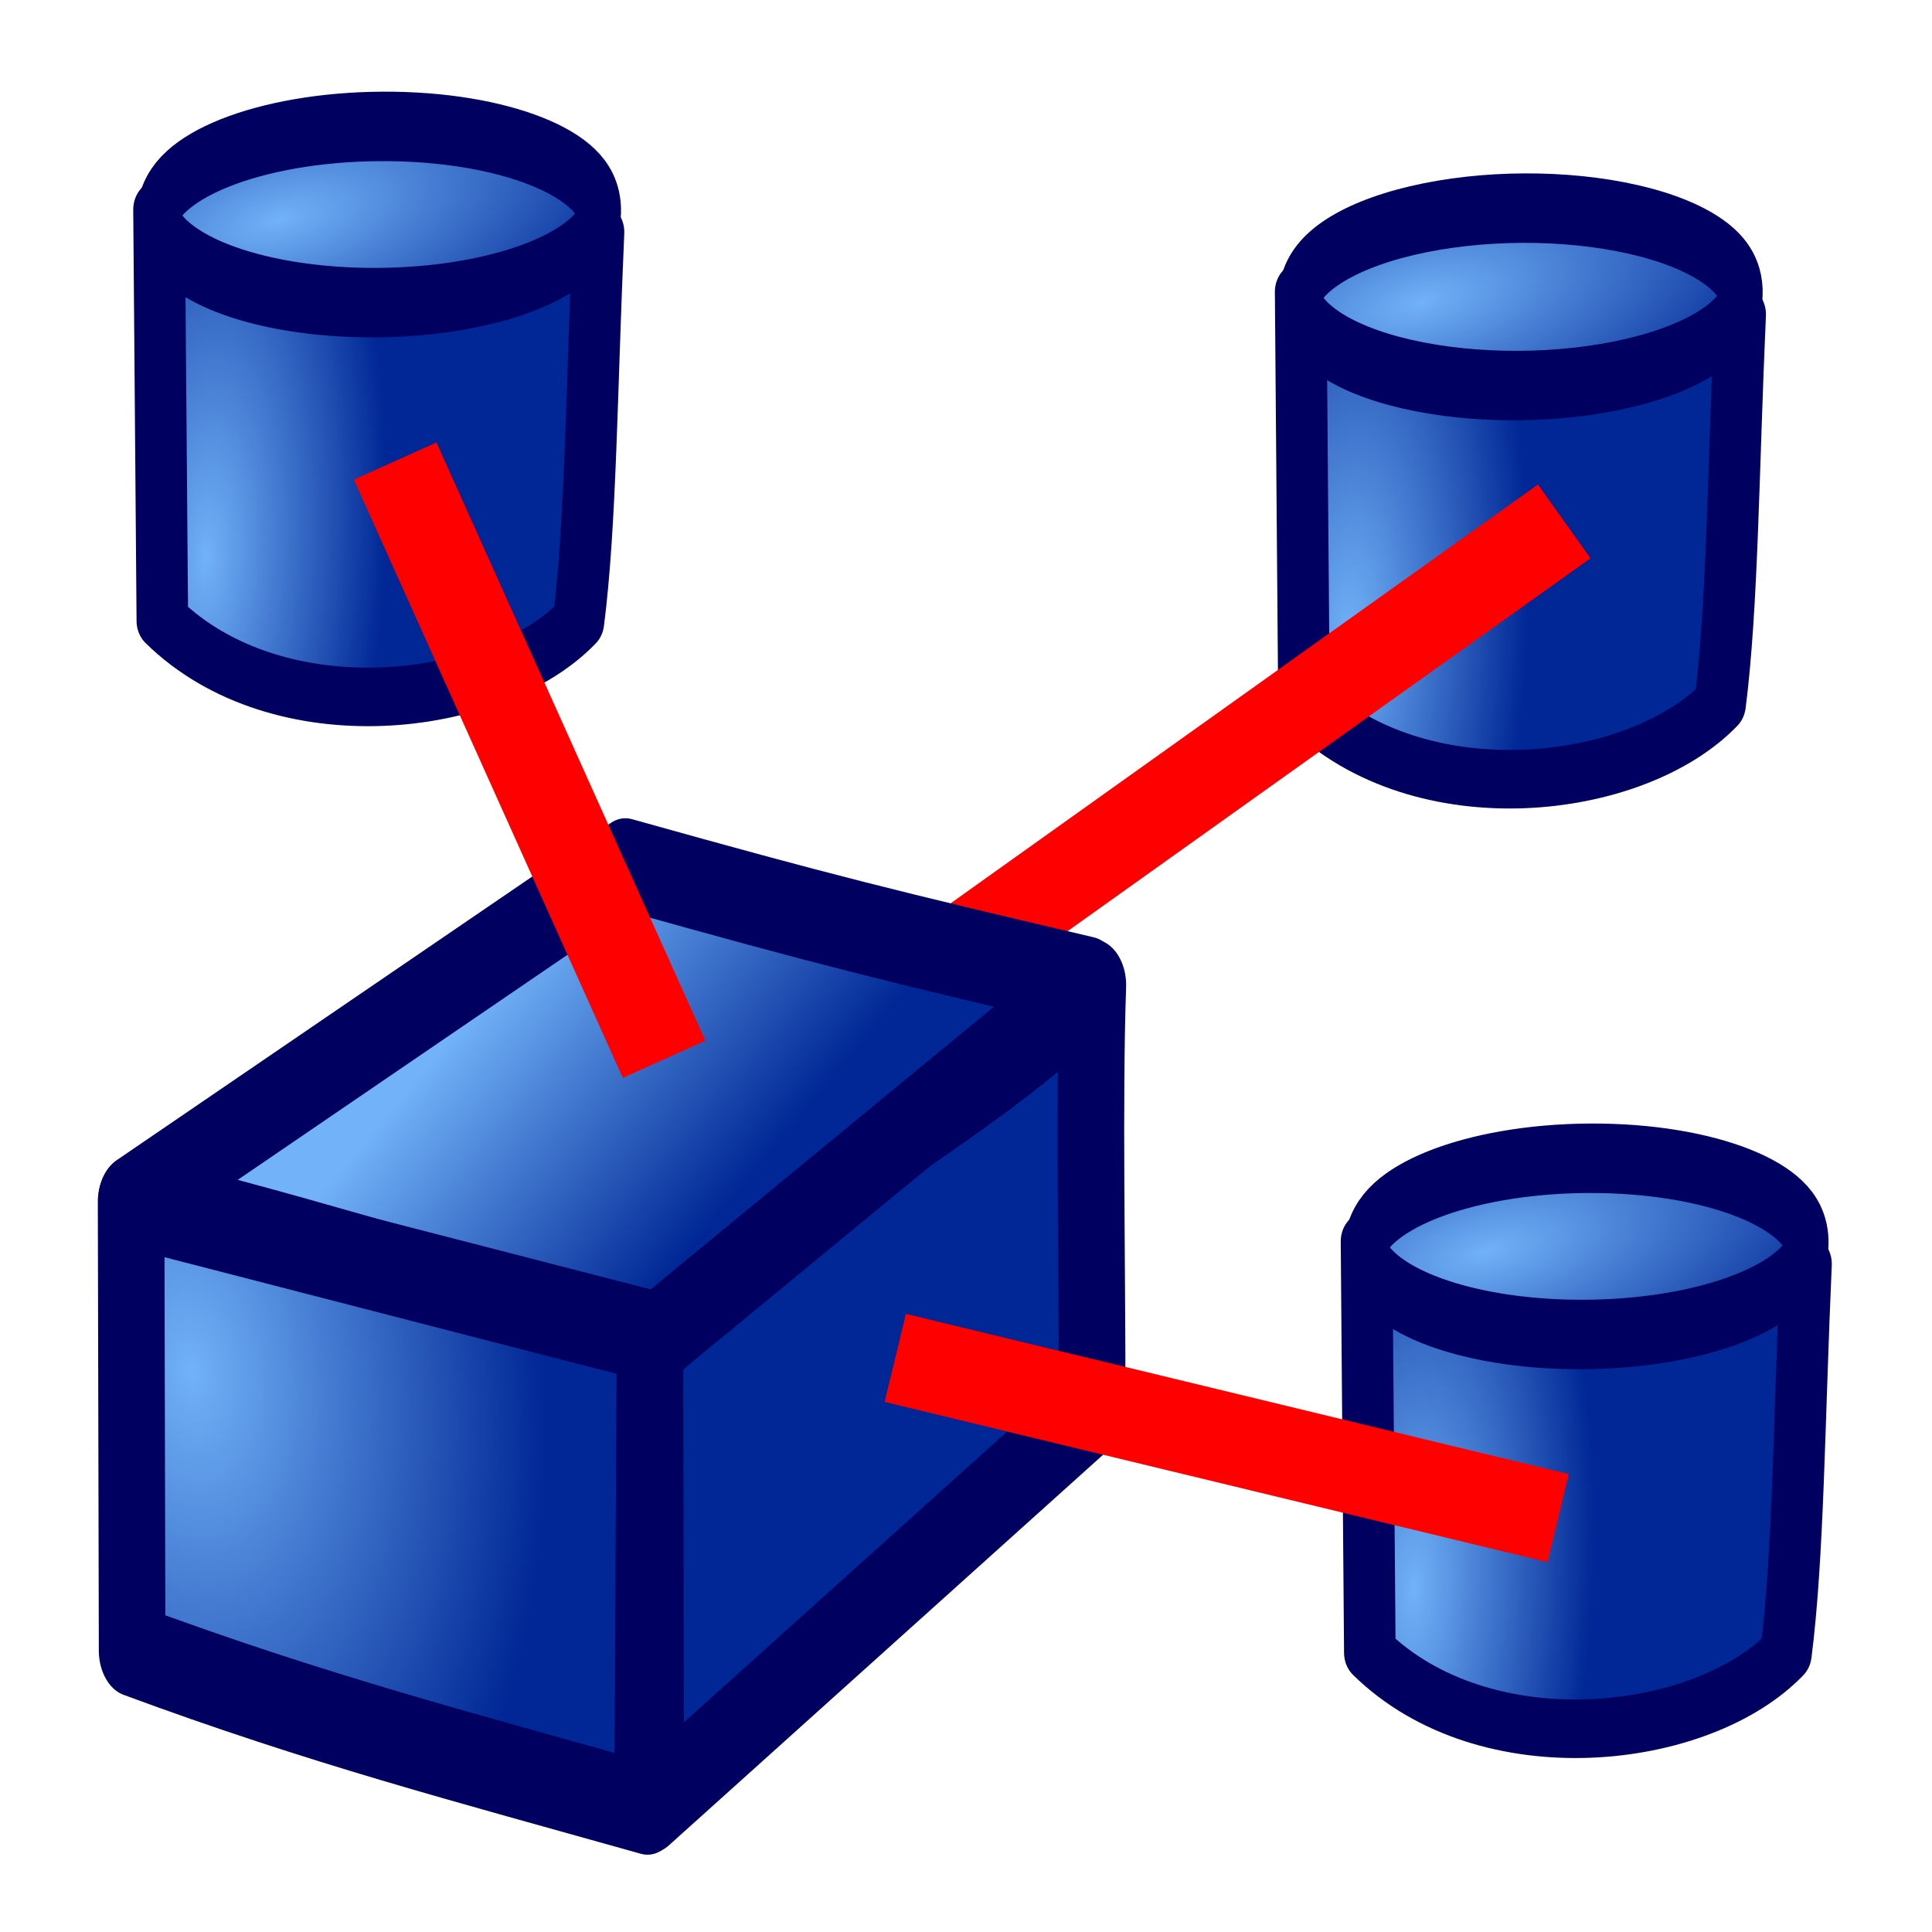
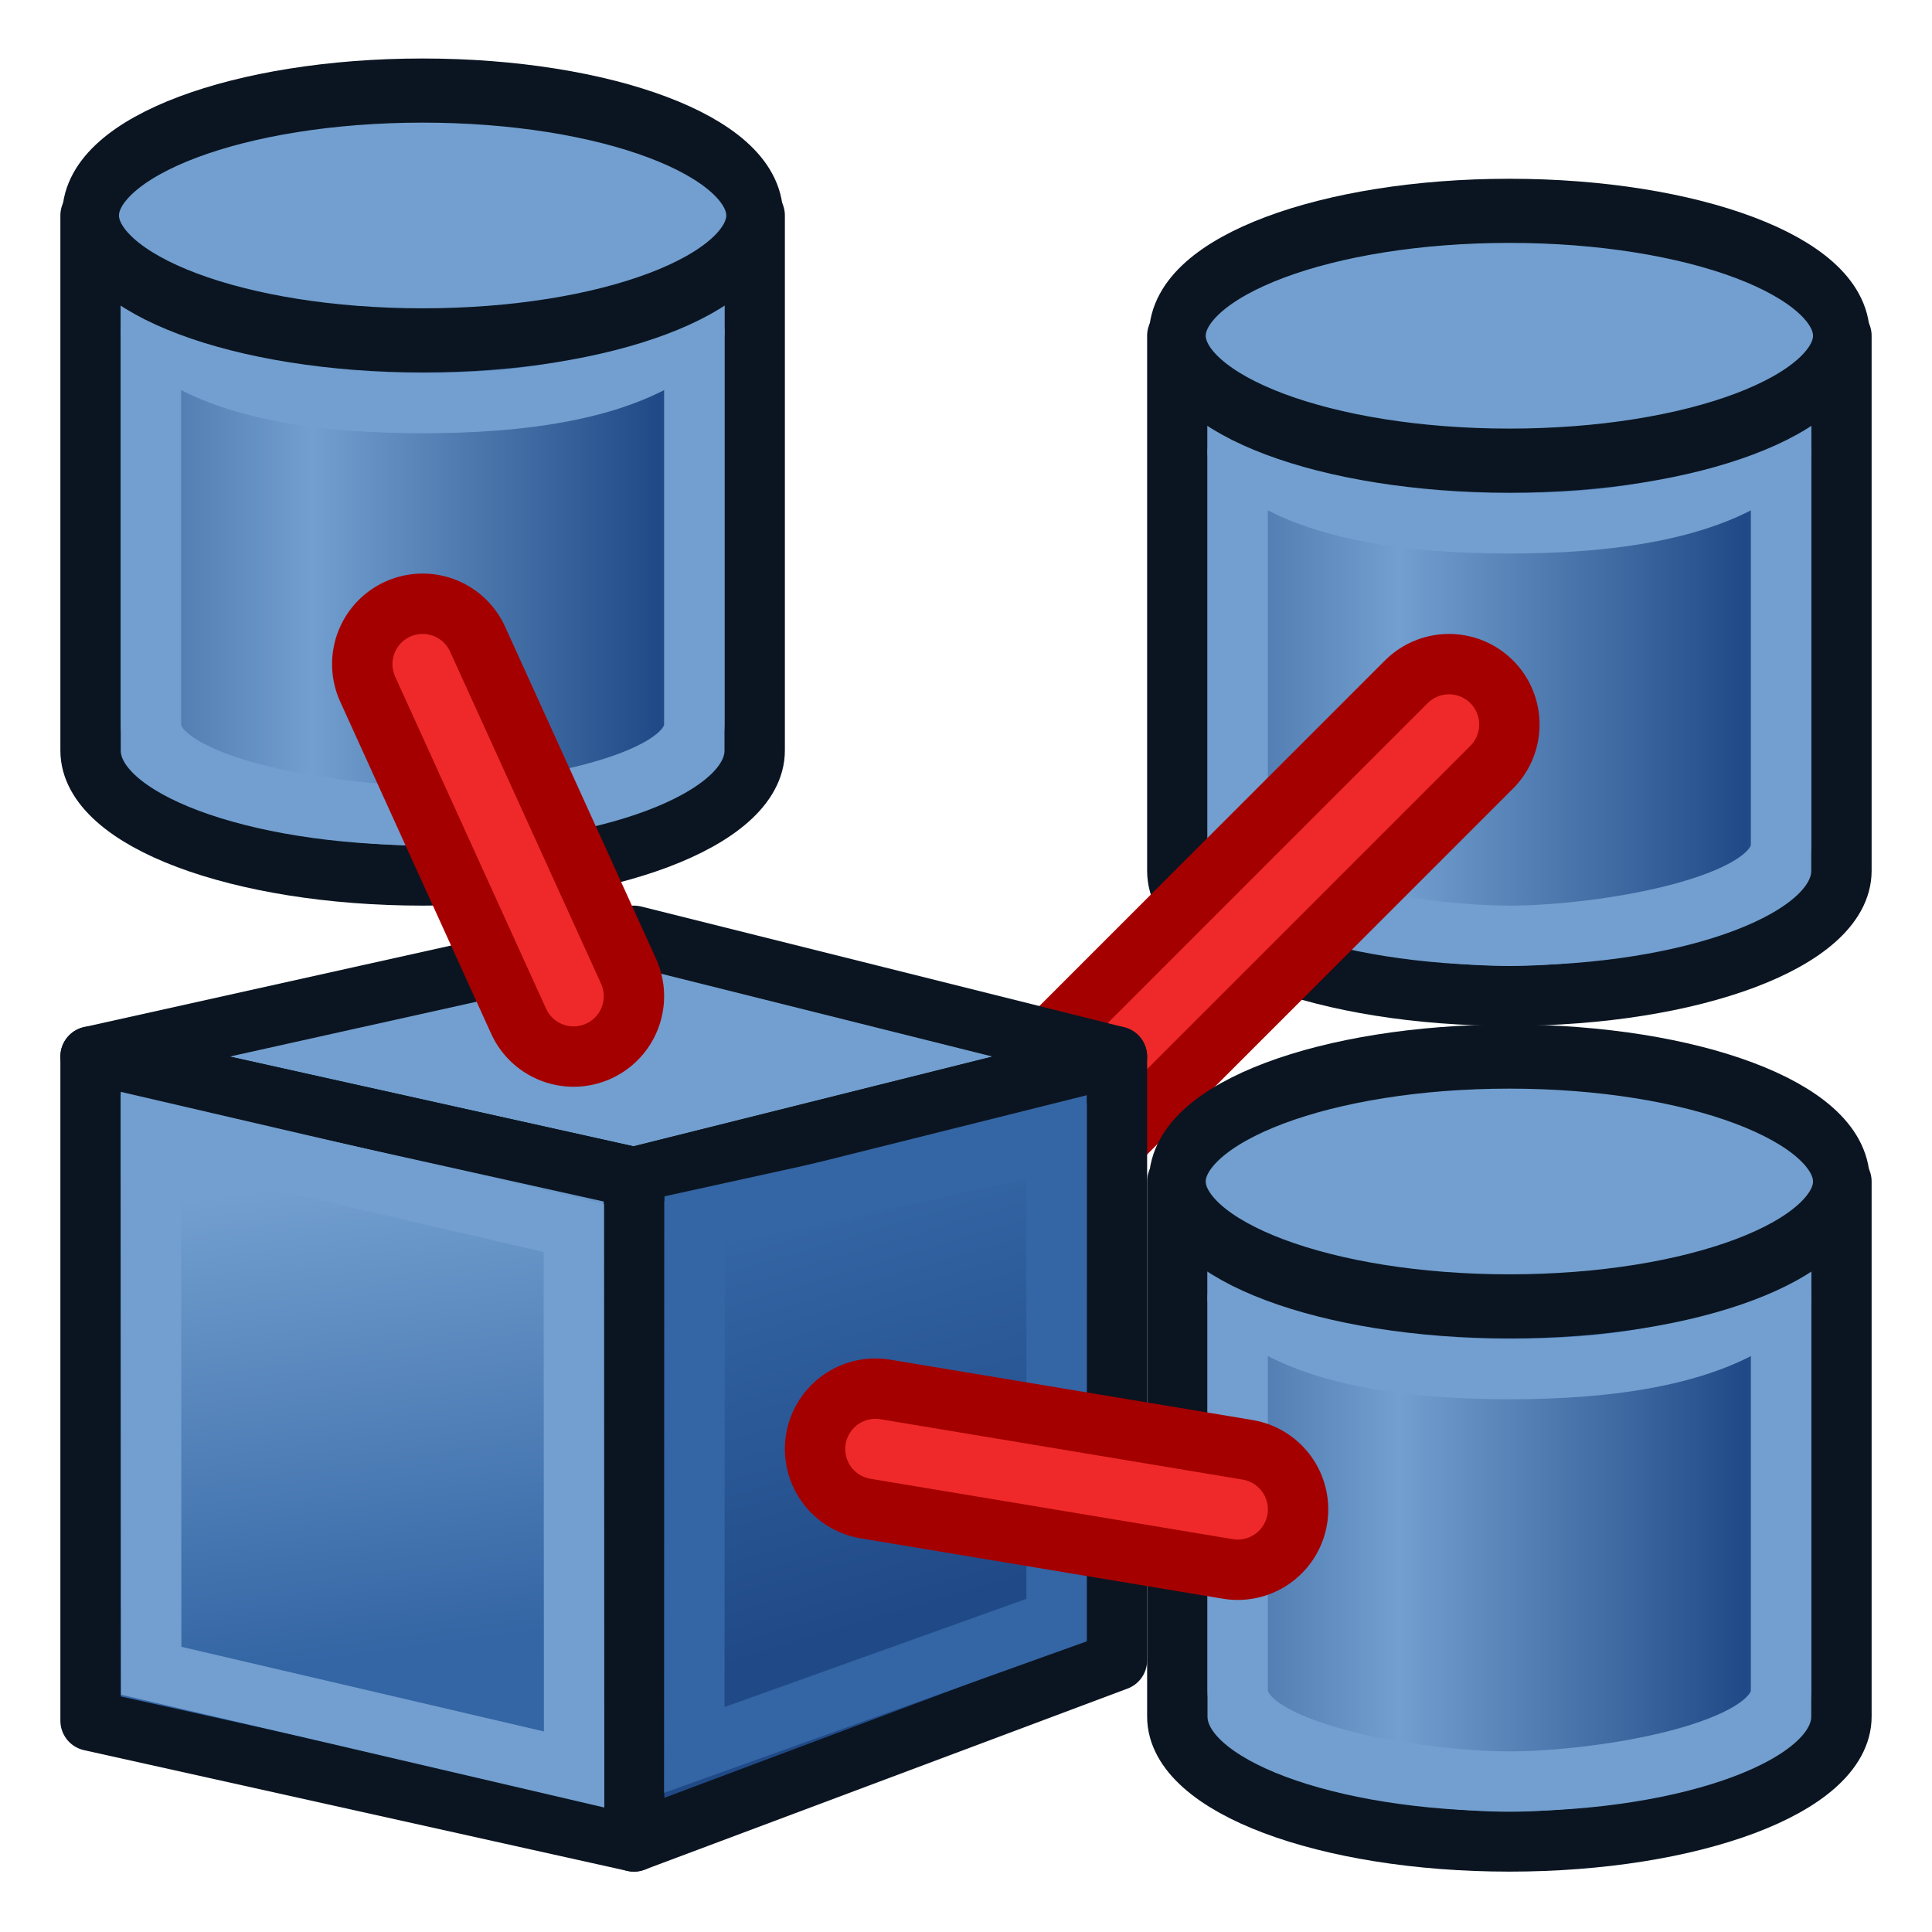
<svg xmlns="http://www.w3.org/2000/svg" xmlns:xlink="http://www.w3.org/1999/xlink" width="64px" height="64px" id="svg2980" version="1.1">
  <defs id="defs2982">
    <linearGradient id="linearGradient3864">
      <stop id="stop3866" offset="0" style="stop-color:#71b2f8;stop-opacity:1;" />
      <stop id="stop3868" offset="1" style="stop-color:#002795;stop-opacity:1;" />
    </linearGradient>
    <radialGradient xlink:href="#linearGradient3864" id="radialGradient3850" gradientUnits="userSpaceOnUse" gradientTransform="matrix(0.6028459,1.047164,-1.979402,1.13953,127.9588,-74.45691)" cx="51.329" cy="31.074" fx="51.329" fy="31.074" r="19.571" />
    <radialGradient xlink:href="#linearGradient3377-6" id="radialGradient3699" gradientUnits="userSpaceOnUse" cx="76.383" cy="94.37" fx="76.383" fy="94.37" r="19.467" gradientTransform="matrix(0.9818943,0.1894295,-0.4109427,2.130092,40.16345,-121.1156)" />
    <linearGradient id="linearGradient3377">
      <stop id="stop3379" offset="0" style="stop-color:#faff2b;stop-opacity:1;" />
      <stop id="stop3381" offset="1" style="stop-color:#ffaa00;stop-opacity:1;" />
    </linearGradient>
    <radialGradient xlink:href="#linearGradient3377" id="radialGradient3701" gradientUnits="userSpaceOnUse" cx="84.883" cy="77.043" fx="84.883" fy="77.043" r="19.467" gradientTransform="matrix(2.849242,1.258512,-0.4040415,0.9147407,-125.8413,-100.258)" />
    <linearGradient id="linearGradient3007">
      <stop id="stop3009" offset="0" style="stop-color:#faff2b;stop-opacity:1;" />
      <stop id="stop3011" offset="1" style="stop-color:#ffaa00;stop-opacity:1;" />
    </linearGradient>
    <radialGradient r="19.467" fy="77.043" fx="84.883" cy="77.043" cx="84.883" gradientTransform="matrix(2.849242,1.258512,-0.4040415,0.9147407,-125.8413,-100.258)" gradientUnits="userSpaceOnUse" id="radialGradient3017" xlink:href="#linearGradient3377-6" />
    <radialGradient xlink:href="#linearGradient3377-6" id="radialGradient3699-2" gradientUnits="userSpaceOnUse" cx="76.383" cy="94.37" fx="76.383" fy="94.37" r="19.467" gradientTransform="matrix(0.9818943,0.1894295,-0.4109427,2.130092,40.16345,-121.1156)" />
    <linearGradient id="linearGradient3377-6">
      <stop id="stop3379-2" offset="0" style="stop-color:#00afff;stop-opacity:1;" />
      <stop id="stop3381-4" offset="1" style="stop-color:#0034ff;stop-opacity:1;" />
    </linearGradient>
    <radialGradient r="19.467" fy="77.043" fx="84.883" cy="77.043" cx="84.883" gradientTransform="matrix(2.849242,1.258512,-0.4040415,0.9147407,-125.8413,-100.258)" gradientUnits="userSpaceOnUse" id="radialGradient3017-8" xlink:href="#linearGradient3377-6" />
    <linearGradient id="linearGradient3835">
      <stop id="stop3837" offset="0" style="stop-color:#faff2b;stop-opacity:1;" />
      <stop id="stop3839" offset="1" style="stop-color:#ffaa00;stop-opacity:1;" />
    </linearGradient>
    <radialGradient r="19.467" fy="77.043" fx="84.883" cy="77.043" cx="84.883" gradientTransform="matrix(2.849242,1.258512,-0.4040415,0.9147407,-125.8413,-100.258)" gradientUnits="userSpaceOnUse" id="radialGradient3844" xlink:href="#linearGradient3377-6" />
    <radialGradient xlink:href="#linearGradient3377-6" id="radialGradient3699-7" gradientUnits="userSpaceOnUse" cx="76.383" cy="94.37" fx="76.383" fy="94.37" r="19.467" gradientTransform="matrix(0.9818943,0.1894295,-0.4109427,2.130092,40.16345,-121.1156)" />
    <linearGradient id="linearGradient3377-2">
      <stop id="stop3379-7" offset="0" style="stop-color:#faff2b;stop-opacity:1;" />
      <stop id="stop3381-8" offset="1" style="stop-color:#ffaa00;stop-opacity:1;" />
    </linearGradient>
    <radialGradient r="19.467" fy="77.043" fx="84.883" cy="77.043" cx="84.883" gradientTransform="matrix(2.849242,1.258512,-0.4040415,0.9147407,-125.8413,-100.258)" gradientUnits="userSpaceOnUse" id="radialGradient3017-6" xlink:href="#linearGradient3377-2" />
    <linearGradient id="linearGradient3835-1">
      <stop id="stop3837-0" offset="0" style="stop-color:#faff2b;stop-opacity:1;" />
      <stop id="stop3839-9" offset="1" style="stop-color:#ffaa00;stop-opacity:1;" />
    </linearGradient>
    <radialGradient r="19.467" fy="77.043" fx="84.883" cy="77.043" cx="84.883" gradientTransform="matrix(2.849242,1.258512,-0.4040415,0.9147407,-125.8413,-100.258)" gradientUnits="userSpaceOnUse" id="radialGradient3844-7" xlink:href="#linearGradient3377-6" />
    <radialGradient xlink:href="#linearGradient4032" id="radialGradient4112" gradientUnits="userSpaceOnUse" gradientTransform="matrix(-0.1915761,0.4662146,-1.136416,-0.419043,156.5648,24.07671)" cx="86.837" cy="90.601" fx="86.837" fy="90.601" r="19.467" />
    <linearGradient id="linearGradient4032">
      <stop style="stop-color:#71b2f8;stop-opacity:1;" offset="0" id="stop4034" />
      <stop style="stop-color:#002795;stop-opacity:1;" offset="1" id="stop4036" />
    </linearGradient>
    <radialGradient xlink:href="#linearGradient4032" id="radialGradient4114" gradientUnits="userSpaceOnUse" gradientTransform="matrix(0.1903683,-0.6138636,1.99853,-0.190928,-47.1332,165.4556)" cx="113.502" cy="65.849" fx="113.502" fy="65.849" r="19.467" />
    <linearGradient id="linearGradient3171">
      <stop style="stop-color:#71b2f8;stop-opacity:1;" offset="0" id="stop3173" />
      <stop style="stop-color:#002795;stop-opacity:1;" offset="1" id="stop3175" />
    </linearGradient>
    <radialGradient r="19.467" fy="65.849" fx="113.502" cy="65.849" cx="113.502" gradientTransform="matrix(0.1903683,-0.6138636,1.99853,-0.190928,-47.1332,165.4556)" gradientUnits="userSpaceOnUse" id="radialGradient3180" xlink:href="#linearGradient4032" />
    <radialGradient xlink:href="#linearGradient4032-7" id="radialGradient4112-9" gradientUnits="userSpaceOnUse" gradientTransform="matrix(-0.1915761,0.4662146,-1.136416,-0.419043,162.9924,26.56694)" cx="86.837" cy="90.601" fx="86.837" fy="90.601" r="19.467" />
    <linearGradient id="linearGradient4032-7">
      <stop style="stop-color:#71b2f8;stop-opacity:1;" offset="0" id="stop4034-3" />
      <stop style="stop-color:#002795;stop-opacity:1;" offset="1" id="stop4036-6" />
    </linearGradient>
    <radialGradient xlink:href="#linearGradient4032-7" id="radialGradient4114-3" gradientUnits="userSpaceOnUse" gradientTransform="matrix(0.1903683,-0.6138636,1.99853,-0.190928,-47.1332,165.4556)" cx="113.502" cy="65.849" fx="113.502" fy="65.849" r="19.467" />
    <linearGradient id="linearGradient3171-9">
      <stop style="stop-color:#71b2f8;stop-opacity:1;" offset="0" id="stop3173-7" />
      <stop style="stop-color:#002795;stop-opacity:1;" offset="1" id="stop3175-5" />
    </linearGradient>
    <radialGradient r="19.467" fy="65.849" fx="113.502" cy="65.849" cx="113.502" gradientTransform="matrix(0.1903683,-0.6138636,1.99853,-0.190928,-47.1332,165.4556)" gradientUnits="userSpaceOnUse" id="radialGradient3180-6" xlink:href="#linearGradient4032-7" />
    <radialGradient xlink:href="#linearGradient4032-8" id="radialGradient4112-7" gradientUnits="userSpaceOnUse" gradientTransform="matrix(-0.1915761,0.4662146,-1.136416,-0.419043,156.5648,24.07671)" cx="86.837" cy="90.601" fx="86.837" fy="90.601" r="19.467" />
    <linearGradient id="linearGradient4032-8">
      <stop style="stop-color:#71b2f8;stop-opacity:1;" offset="0" id="stop4034-4" />
      <stop style="stop-color:#002795;stop-opacity:1;" offset="1" id="stop4036-3" />
    </linearGradient>
    <radialGradient xlink:href="#linearGradient4032-8" id="radialGradient4114-9" gradientUnits="userSpaceOnUse" gradientTransform="matrix(0.1903683,-0.6138636,1.99853,-0.190928,-47.1332,165.4556)" cx="113.502" cy="65.849" fx="113.502" fy="65.849" r="19.467" />
    <linearGradient id="linearGradient3171-1">
      <stop style="stop-color:#71b2f8;stop-opacity:1;" offset="0" id="stop3173-0" />
      <stop style="stop-color:#002795;stop-opacity:1;" offset="1" id="stop3175-3" />
    </linearGradient>
    <radialGradient r="19.467" fy="65.849" fx="113.502" cy="65.849" cx="113.502" gradientTransform="matrix(0.1903683,-0.6138636,1.99853,-0.190928,-47.1332,165.4556)" gradientUnits="userSpaceOnUse" id="radialGradient3180-9" xlink:href="#linearGradient4032-8" />
    <linearGradient xlink:href="#linearGradient4032-0" id="linearGradient3822" x1="154.135" y1="33.267" x2="165.616" y2="46.43" gradientUnits="userSpaceOnUse" />
    <linearGradient id="linearGradient4032-0">
      <stop style="stop-color:#71b2f8;stop-opacity:1;" offset="0" id="stop4034-37" />
      <stop style="stop-color:#002795;stop-opacity:1;" offset="1" id="stop4036-1" />
    </linearGradient>
    <radialGradient xlink:href="#linearGradient4032-0" id="radialGradient3703" gradientUnits="userSpaceOnUse" cx="132.705" cy="90.193" fx="132.705" fy="90.193" r="19.467" gradientTransform="matrix(-0.08162339,1.394907,-1.157257,-0.2696337,245.2277,-105.4436)" />
    <linearGradient id="linearGradient3284">
      <stop style="stop-color:#71b2f8;stop-opacity:1;" offset="0" id="stop3286" />
      <stop style="stop-color:#002795;stop-opacity:1;" offset="1" id="stop3288" />
    </linearGradient>
    <radialGradient r="19.467" fy="90.193" fx="132.705" cy="90.193" cx="132.705" gradientTransform="matrix(-0.08162339,1.394907,-1.157257,-0.2696337,245.2277,-105.4436)" gradientUnits="userSpaceOnUse" id="radialGradient3294" xlink:href="#linearGradient4032-0" />
+     <linearGradient xlink:href="#linearGradient4023" id="linearGradient4029" x1="45" y1="34" x2="50" y2="59" gradientUnits="userSpaceOnUse" />
+     <linearGradient id="linearGradient4023">
+       <stop style="stop-color:#8ae234;stop-opacity:1;" offset="0" id="stop4025" />
+       <stop style="stop-color:#4e9a06;stop-opacity:1" offset="1" id="stop4027" />
+     </linearGradient>
+     <linearGradient gradientTransform="translate(-16,0)" xlink:href="#linearGradient3777" id="linearGradient3783" x1="53.897" y1="51.18" x2="50" y2="38" gradientUnits="userSpaceOnUse" />
+     <linearGradient id="linearGradient3777">
+       <stop style="stop-color:#204a87;stop-opacity:1" offset="0" id="stop3779" />
+       <stop style="stop-color:#3465a4;stop-opacity:1" offset="1" id="stop3781" />
+     </linearGradient>
+     <linearGradient gradientTransform="translate(-16,0)" xlink:href="#linearGradient3767" id="linearGradient3773" x1="22.117" y1="55.718" x2="20" y2="40" gradientUnits="userSpaceOnUse" />
+     <linearGradient id="linearGradient3767">
+       <stop style="stop-color:#3465a4;stop-opacity:1" offset="0" id="stop3769" />
+       <stop style="stop-color:#729fcf;stop-opacity:1" offset="1" id="stop3771" />
+     </linearGradient>
+     <linearGradient xlink:href="#linearGradient3801-6-1" id="linearGradient3807-3-9" x1="110" y1="35" x2="85" y2="35" gradientUnits="userSpaceOnUse" spreadMethod="reflect" gradientTransform="matrix(0.4583334,0,0,0.5172414,7.374997,5.432404)" />
+     <linearGradient id="linearGradient3801-6-1">
+       <stop style="stop-color:#204a87;stop-opacity:1" offset="0" id="stop3803-7-2" />
+       <stop style="stop-color:#729fcf;stop-opacity:1" offset="1" id="stop3805-5-7" />
+     </linearGradient>
+     <linearGradient xlink:href="#linearGradient3801-6" id="linearGradient3807-3" x1="110" y1="35" x2="85" y2="35" gradientUnits="userSpaceOnUse" spreadMethod="reflect" gradientTransform="matrix(0.4583334,0,0,0.5172414,-28.625,1.448273)" />
+     <linearGradient id="linearGradient3801-6">
+       <stop style="stop-color:#204a87;stop-opacity:1" offset="0" id="stop3803-7" />
+       <stop style="stop-color:#729fcf;stop-opacity:1" offset="1" id="stop3805-5" />
+     </linearGradient>
+     <linearGradient xlink:href="#linearGradient3801-6-1-6" id="linearGradient3807-3-9-3" x1="110" y1="35" x2="85" y2="35" gradientUnits="userSpaceOnUse" spreadMethod="reflect" gradientTransform="matrix(0.4583334,0,0,0.5172414,7.374996,33.44828)" />
+     <linearGradient id="linearGradient3801-6-1-6">
+       <stop style="stop-color:#c4a000;stop-opacity:1" offset="0" id="stop3803-7-2-7" />
+       <stop style="stop-color:#fce94f;stop-opacity:1" offset="1" id="stop3805-5-7-5" />
+     </linearGradient>
+     <linearGradient xlink:href="#linearGradient3801-6-6" id="linearGradient3807-3-3" x1="110" y1="35" x2="85" y2="35" gradientUnits="userSpaceOnUse" spreadMethod="reflect" gradientTransform="matrix(0.4583334,0,0,0.5172414,-28.625,1.448273)" />
+     <linearGradient id="linearGradient3801-6-6">
+       <stop style="stop-color:#204a87;stop-opacity:1" offset="0" id="stop3803-7-7" />
+       <stop style="stop-color:#729fcf;stop-opacity:1" offset="1" id="stop3805-5-5" />
+     </linearGradient>
  </defs>
  <g id="layer1">
-     <g id="g4108-9" transform="matrix(-0.1690609,-0.6611155,0.5823898,-0.1919141,35.04701,55.45976)">
-       <path id="path3727-9" d="m 34.75,47.748 c 4.295,1.956 10.609,3.826 17.701,6.28 L 60.183,31.274 41.129,25.932 C 34.113,30.475 31.993,42.184 34.75,47.748 z" style="fill:url(#radialGradient4112-9);fill-opacity:1;fill-rule:evenodd;stroke:#000060;stroke-width:2.817;stroke-linecap:butt;stroke-linejoin:round;stroke-miterlimit:4;stroke-opacity:1;stroke-dasharray:none;stroke-dashoffset:0;marker:none;visibility:visible;display:inline;overflow:visible;enable-background:accumulate" />
-       <path transform="matrix(0.154295,-0.5406051,0.7522955,0.2476755,-21.08574,74.18153)" d="m 117.857,83.5 a 21.429,5.357 0 1 1 -42.857,0 21.429,5.357 0 1 1 42.857,0 z" id="path3725-8" style="fill:url(#radialGradient3180-6);fill-opacity:1;fill-rule:evenodd;stroke:#000060;stroke-width:4.223;stroke-linecap:butt;stroke-linejoin:round;stroke-miterlimit:4;stroke-opacity:1;stroke-dasharray:none;stroke-dashoffset:0;marker:none;visibility:visible;display:inline;overflow:visible;enable-background:accumulate" />
+     <g id="g3760-8" transform="matrix(0.3980009,0,0,0.493381,18.71021,-4.578477)" />
+     <g id="g3205">
+       <path id="path2994-3-3" d="m 25,24.862 c 0,2.285 -4.925,4.138 -11,4.138 C 7.925,29 3,27.147 3,24.862 l -1e-6,-17.724 22,0 z" style="fill:#729fcf;stroke:#0b1521;stroke-width:2;stroke-linecap:round;stroke-linejoin:round;stroke-miterlimit:4.5;stroke-opacity:1;stroke-dashoffset:20.4" />
+       <path id="path2994-3-6-5" d="m 23,24 c 0,2.078 -6,3.016 -9,3.016 -3,0 -9,-0.938 -9,-3.016 l -1e-6,-15.655 18,0 z" style="fill:url(#linearGradient3807-3);fill-opacity:1;stroke:#729fcf;stroke-width:2;stroke-linecap:round;stroke-linejoin:round;stroke-miterlimit:4.5;stroke-opacity:1;stroke-dashoffset:20.4" />
+       <path id="path2994-3-6-9-6" d="M 23,11 C 21,13 17,13.352 14,13.352 11,13.352 7,13 5,11" style="fill:none;stroke:#729fcf;stroke-width:2;stroke-linecap:round;stroke-linejoin:round;stroke-miterlimit:4.5;stroke-opacity:1;stroke-dashoffset:20.4" />
+       <path transform="matrix(0.5238095,0,0,0.591133,32.33333,-7.640393)" d="m -14,25 c 0,3.866 -9.402,7 -21,7 -11.598,0 -21,-3.134 -21,-7 0,-3.866 9.402,-7 21,-7 11.598,0 21,3.134 21,7 z" id="path2994-2" style="fill:#729fcf;stroke:#0b1521;stroke-width:3.594;stroke-linecap:round;stroke-linejoin:round;stroke-miterlimit:4.5;stroke-opacity:1;stroke-dasharray:none;stroke-dashoffset:20.4" />
    </g>
-     <path style="fill:none;stroke:#ff0000;stroke-width:3;stroke-linecap:butt;stroke-linejoin:miter;stroke-miterlimit:4;stroke-opacity:1;stroke-dasharray:none" d="m 51.818,17.273 -19.636,14" id="path3906" />
-     <g id="g3618" transform="matrix(0.5202486,0,0,0.7161537,-61.29506,5.785223)" style="stroke-width:1.564;stroke-miterlimit:4;stroke-dasharray:none">
-       <path style="fill:#002795;fill-opacity:1;fill-rule:evenodd;stroke:#000060;stroke-width:4.239;stroke-linecap:round;stroke-linejoin:round;stroke-miterlimit:4;stroke-opacity:1;stroke-dasharray:none;stroke-dashoffset:0;marker:none;visibility:visible;display:inline;overflow:visible;enable-background:accumulate" d="m 159.201,53.902 0.053,21.601 28.108,-18.368 c 0.007,-7.19 -0.213,-14.152 0.043,-19.645 -7.694,5.705 -21.971,10.53 -28.204,16.412 z" id="rect3522" />
-       <path id="path4028" d="m 157.642,31.891 -31.455,15.597 c 6.493,0.846 22.462,4.571 33.169,6.482 l 27.752,-16.602 c -12.687,-2.166 -16.572,-2.854 -29.466,-5.477 z" style="fill:url(#linearGradient3822);fill-opacity:1;fill-rule:evenodd;stroke:#000060;stroke-width:4.239;stroke-linecap:butt;stroke-linejoin:round;stroke-miterlimit:4;stroke-opacity:1;stroke-dasharray:none;stroke-dashoffset:0;marker:none;visibility:visible;display:inline;overflow:visible;enable-background:accumulate" />
-       <path style="fill:url(#radialGradient3294);fill-opacity:1;fill-rule:evenodd;stroke:#000060;stroke-width:4.239;stroke-linecap:butt;stroke-linejoin:round;stroke-miterlimit:4;stroke-opacity:1;stroke-dasharray:none;stroke-dashoffset:0;marker:none;visibility:visible;display:inline;overflow:visible;enable-background:accumulate" d="m 126.167,47.52 33.043,6.192 -0.162,21.881 c -11.937,-2.438 -20.998,-4.147 -32.817,-7.324 z" id="rect3520" />
+     <g id="g3199">
+       <path id="path2994-3-3-0" d="m 61,28.846 c 0,2.285 -4.925,4.138 -11,4.138 C 43.925,32.984 39,31.132 39,28.846 l -10e-7,-17.724 22,0 z" style="fill:#729fcf;stroke:#0b1521;stroke-width:2;stroke-linecap:round;stroke-linejoin:round;stroke-miterlimit:4.5;stroke-opacity:1;stroke-dashoffset:20.4" />
+       <path id="path2994-3-6-5-9" d="M 59,27.984 C 59,30.062 53,31 50,31 47,31 41,30.062 41,27.984 l -10e-7,-15.655 18,0 z" style="fill:url(#linearGradient3807-3-9);fill-opacity:1;stroke:#729fcf;stroke-width:2;stroke-linecap:round;stroke-linejoin:round;stroke-miterlimit:4.5;stroke-opacity:1;stroke-dashoffset:20.4" />
+       <path id="path2994-3-6-9-6-3" d="m 59,14.984 c -2,2 -6,2.352 -9,2.352 -3,0 -7,-0.352 -9,-2.352" style="fill:none;stroke:#729fcf;stroke-width:2;stroke-linecap:round;stroke-linejoin:round;stroke-miterlimit:4.5;stroke-opacity:1;stroke-dashoffset:20.4" />
+       <path transform="matrix(0.5238095,0,0,0.591133,68.33334,-3.656262)" d="m -14,25 c 0,3.866 -9.402,7 -21,7 -11.598,0 -21,-3.134 -21,-7 0,-3.866 9.402,-7 21,-7 11.598,0 21,3.134 21,7 z" id="path2994-2-6" style="fill:#729fcf;stroke:#0b1521;stroke-width:3.594;stroke-linecap:round;stroke-linejoin:round;stroke-miterlimit:4.5;stroke-opacity:1;stroke-dasharray:none;stroke-dashoffset:20.4" />
    </g>
-     <g id="g4108" transform="matrix(-0.1690609,-0.6611155,0.5823898,-0.1919141,-2.407539,48.00522)">
-       <path id="path3727-0" d="m 28.322,45.257 c 4.295,1.956 10.609,3.826 17.701,6.28 L 53.756,28.784 34.701,23.441 c -7.016,4.543 -9.136,16.253 -6.379,21.816 z" style="fill:url(#radialGradient4112);fill-opacity:1;fill-rule:evenodd;stroke:#000060;stroke-width:2.817;stroke-linecap:butt;stroke-linejoin:round;stroke-miterlimit:4;stroke-opacity:1;stroke-dasharray:none;stroke-dashoffset:0;marker:none;visibility:visible;display:inline;overflow:visible;enable-background:accumulate" />
-       <path transform="matrix(0.154295,-0.5406051,0.7522955,0.2476755,-27.5133,71.6913)" d="m 117.857,83.5 c 0,2.959 -9.594,5.357 -21.429,5.357 -11.835,0 -21.429,-2.398 -21.429,-5.357 0,-2.959 9.594,-5.357 21.429,-5.357 11.835,0 21.429,2.398 21.429,5.357 z" id="path3725-5" style="fill:url(#radialGradient3180);fill-opacity:1;fill-rule:evenodd;stroke:#000060;stroke-width:4.223;stroke-linecap:butt;stroke-linejoin:round;stroke-miterlimit:4;stroke-opacity:1;stroke-dasharray:none;stroke-dashoffset:0;marker:none;visibility:visible;display:inline;overflow:visible;enable-background:accumulate" />
+     <path style="fill:none;stroke:#a40000;stroke-width:6;stroke-linecap:round;stroke-linejoin:miter;stroke-opacity:1" d="M 28,44 48,24" id="path3211" />
+     <g transform="translate(36,32)" id="g3205-3">
+       <path id="path2994-3-3-5" d="m 25,24.862 c 0,2.285 -4.925,4.138 -11,4.138 C 7.925,29 3,27.147 3,24.862 l -1e-6,-17.724 22,0 z" style="fill:#729fcf;stroke:#0b1521;stroke-width:2;stroke-linecap:round;stroke-linejoin:round;stroke-miterlimit:4.5;stroke-opacity:1;stroke-dashoffset:20.4" />
+       <path id="path2994-3-6-5-6" d="m 23,24 c 0,2.078 -6,3.016 -9,3.016 -3,0 -9,-0.938 -9,-3.016 l -1e-6,-15.655 18,0 z" style="fill:url(#linearGradient3807-3-3);fill-opacity:1;stroke:#729fcf;stroke-width:2;stroke-linecap:round;stroke-linejoin:round;stroke-miterlimit:4.5;stroke-opacity:1;stroke-dashoffset:20.4" />
+       <path id="path2994-3-6-9-6-2" d="M 23,11 C 21,13 17,13.352 14,13.352 11,13.352 7,13 5,11" style="fill:none;stroke:#729fcf;stroke-width:2;stroke-linecap:round;stroke-linejoin:round;stroke-miterlimit:4.5;stroke-opacity:1;stroke-dashoffset:20.4" />
+       <path transform="matrix(0.5238095,0,0,0.591133,32.33333,-7.640393)" d="m -14,25 c 0,3.866 -9.402,7 -21,7 -11.598,0 -21,-3.134 -21,-7 0,-3.866 9.402,-7 21,-7 11.598,0 21,3.134 21,7 z" id="path2994-2-9" style="fill:#729fcf;stroke:#0b1521;stroke-width:3.594;stroke-linecap:round;stroke-linejoin:round;stroke-miterlimit:4.5;stroke-opacity:1;stroke-dasharray:none;stroke-dashoffset:20.4" />
    </g>
-     <g id="g3760-8" transform="matrix(0.3980009,0,0,0.493381,18.71021,-4.578477)" />
-     <path style="fill:none;stroke:#ff0000;stroke-width:3;stroke-linecap:butt;stroke-linejoin:miter;stroke-miterlimit:4;stroke-opacity:1;stroke-dasharray:none" d="M 13.091,15.273 22,35.091" id="path3904" />
-     <g id="g4108-5" transform="matrix(-0.1690609,-0.6611155,0.5823898,-0.1919141,37.59246,82.18703)">
-       <path id="path3727-86" d="m 28.322,45.257 c 4.295,1.956 10.609,3.826 17.701,6.28 L 53.756,28.784 34.701,23.441 c -7.016,4.543 -9.136,16.253 -6.379,21.816 z" style="fill:url(#radialGradient4112-7);fill-opacity:1;fill-rule:evenodd;stroke:#000060;stroke-width:2.817;stroke-linecap:butt;stroke-linejoin:round;stroke-miterlimit:4;stroke-opacity:1;stroke-dasharray:none;stroke-dashoffset:0;marker:none;visibility:visible;display:inline;overflow:visible;enable-background:accumulate" />
-       <path transform="matrix(0.154295,-0.5406051,0.7522955,0.2476755,-27.5133,71.6913)" d="m 117.857,83.5 c 0,2.959 -9.594,5.357 -21.429,5.357 -11.835,0 -21.429,-2.398 -21.429,-5.357 0,-2.959 9.594,-5.357 21.429,-5.357 11.835,0 21.429,2.398 21.429,5.357 z" id="path3725-87" style="fill:url(#radialGradient3180-9);fill-opacity:1;fill-rule:evenodd;stroke:#000060;stroke-width:4.223;stroke-linecap:butt;stroke-linejoin:round;stroke-miterlimit:4;stroke-opacity:1;stroke-dasharray:none;stroke-dashoffset:0;marker:none;visibility:visible;display:inline;overflow:visible;enable-background:accumulate" />
+     <path style="fill:none;stroke:#ef2929;stroke-width:2;stroke-linecap:round;stroke-linejoin:miter;stroke-opacity:1" d="M 28,44 48,24" id="path3211-0" />
+     <g id="g3192">
+       <path id="path2993" d="M 3,35 21,39 37,35 21,31 z" style="fill:#729fcf;stroke:#0b1521;stroke-width:2;stroke-linecap:butt;stroke-linejoin:round;stroke-opacity:1" />
+       <path id="path2995" d="m 37,35 0,20 -16,6 0,-22 z" style="fill:url(#linearGradient3783);fill-opacity:1;stroke:#0b1521;stroke-width:2;stroke-linecap:butt;stroke-linejoin:round;stroke-opacity:1" />
+       <path style="fill:url(#linearGradient3773);fill-opacity:1;fill-rule:evenodd;stroke:#0b1521;stroke-width:2;stroke-linecap:butt;stroke-linejoin:round;stroke-miterlimit:4;stroke-opacity:1;stroke-dasharray:none;stroke-dashoffset:0;marker:none;visibility:visible;display:inline;overflow:visible;enable-background:accumulate" d="M 3,35 21,39 21,61 3,57 z" id="path3825" />
+       <path id="path3765" d="m 5,37.428 0.009,17.919 14.009,3.269 -0.009,-17.934 z" style="fill:none;stroke:#729fcf;stroke-width:2;stroke-linecap:butt;stroke-linejoin:miter;stroke-opacity:1" />
+       <path id="path3775" d="m 23.012,40.434 -0.012,17.535 12.001,-4.301 3.6e-4,-15.867 z" style="fill:none;stroke:#3465a4;stroke-width:2;stroke-linecap:butt;stroke-linejoin:miter;stroke-opacity:1" />
    </g>
-     <path style="fill:none;stroke:#ff0000;stroke-width:3;stroke-linecap:butt;stroke-linejoin:miter;stroke-miterlimit:4;stroke-opacity:1;stroke-dasharray:none" d="m 29.657,44.982 21.959,5.308" id="path3908" />
+     <path style="fill:none;stroke:#a40000;stroke-width:6;stroke-linecap:round;stroke-linejoin:miter;stroke-opacity:1" d="M 19,33 14,22" id="path3999" />
+     <path style="fill:none;stroke:#ef2929;stroke-width:2;stroke-linecap:round;stroke-linejoin:miter;stroke-opacity:1" d="M 19,33 14,22" id="path3999-6" />
+     <path style="fill:none;stroke:#a40000;stroke-width:6;stroke-linecap:round;stroke-linejoin:miter;stroke-opacity:1" d="M 41,50 29,48" id="path3415" />
+     <path style="fill:none;stroke:#ef2929;stroke-width:2;stroke-linecap:round;stroke-linejoin:miter;stroke-opacity:1" d="M 41,50 29,48" id="path3415-9" />
  </g>
</svg>
